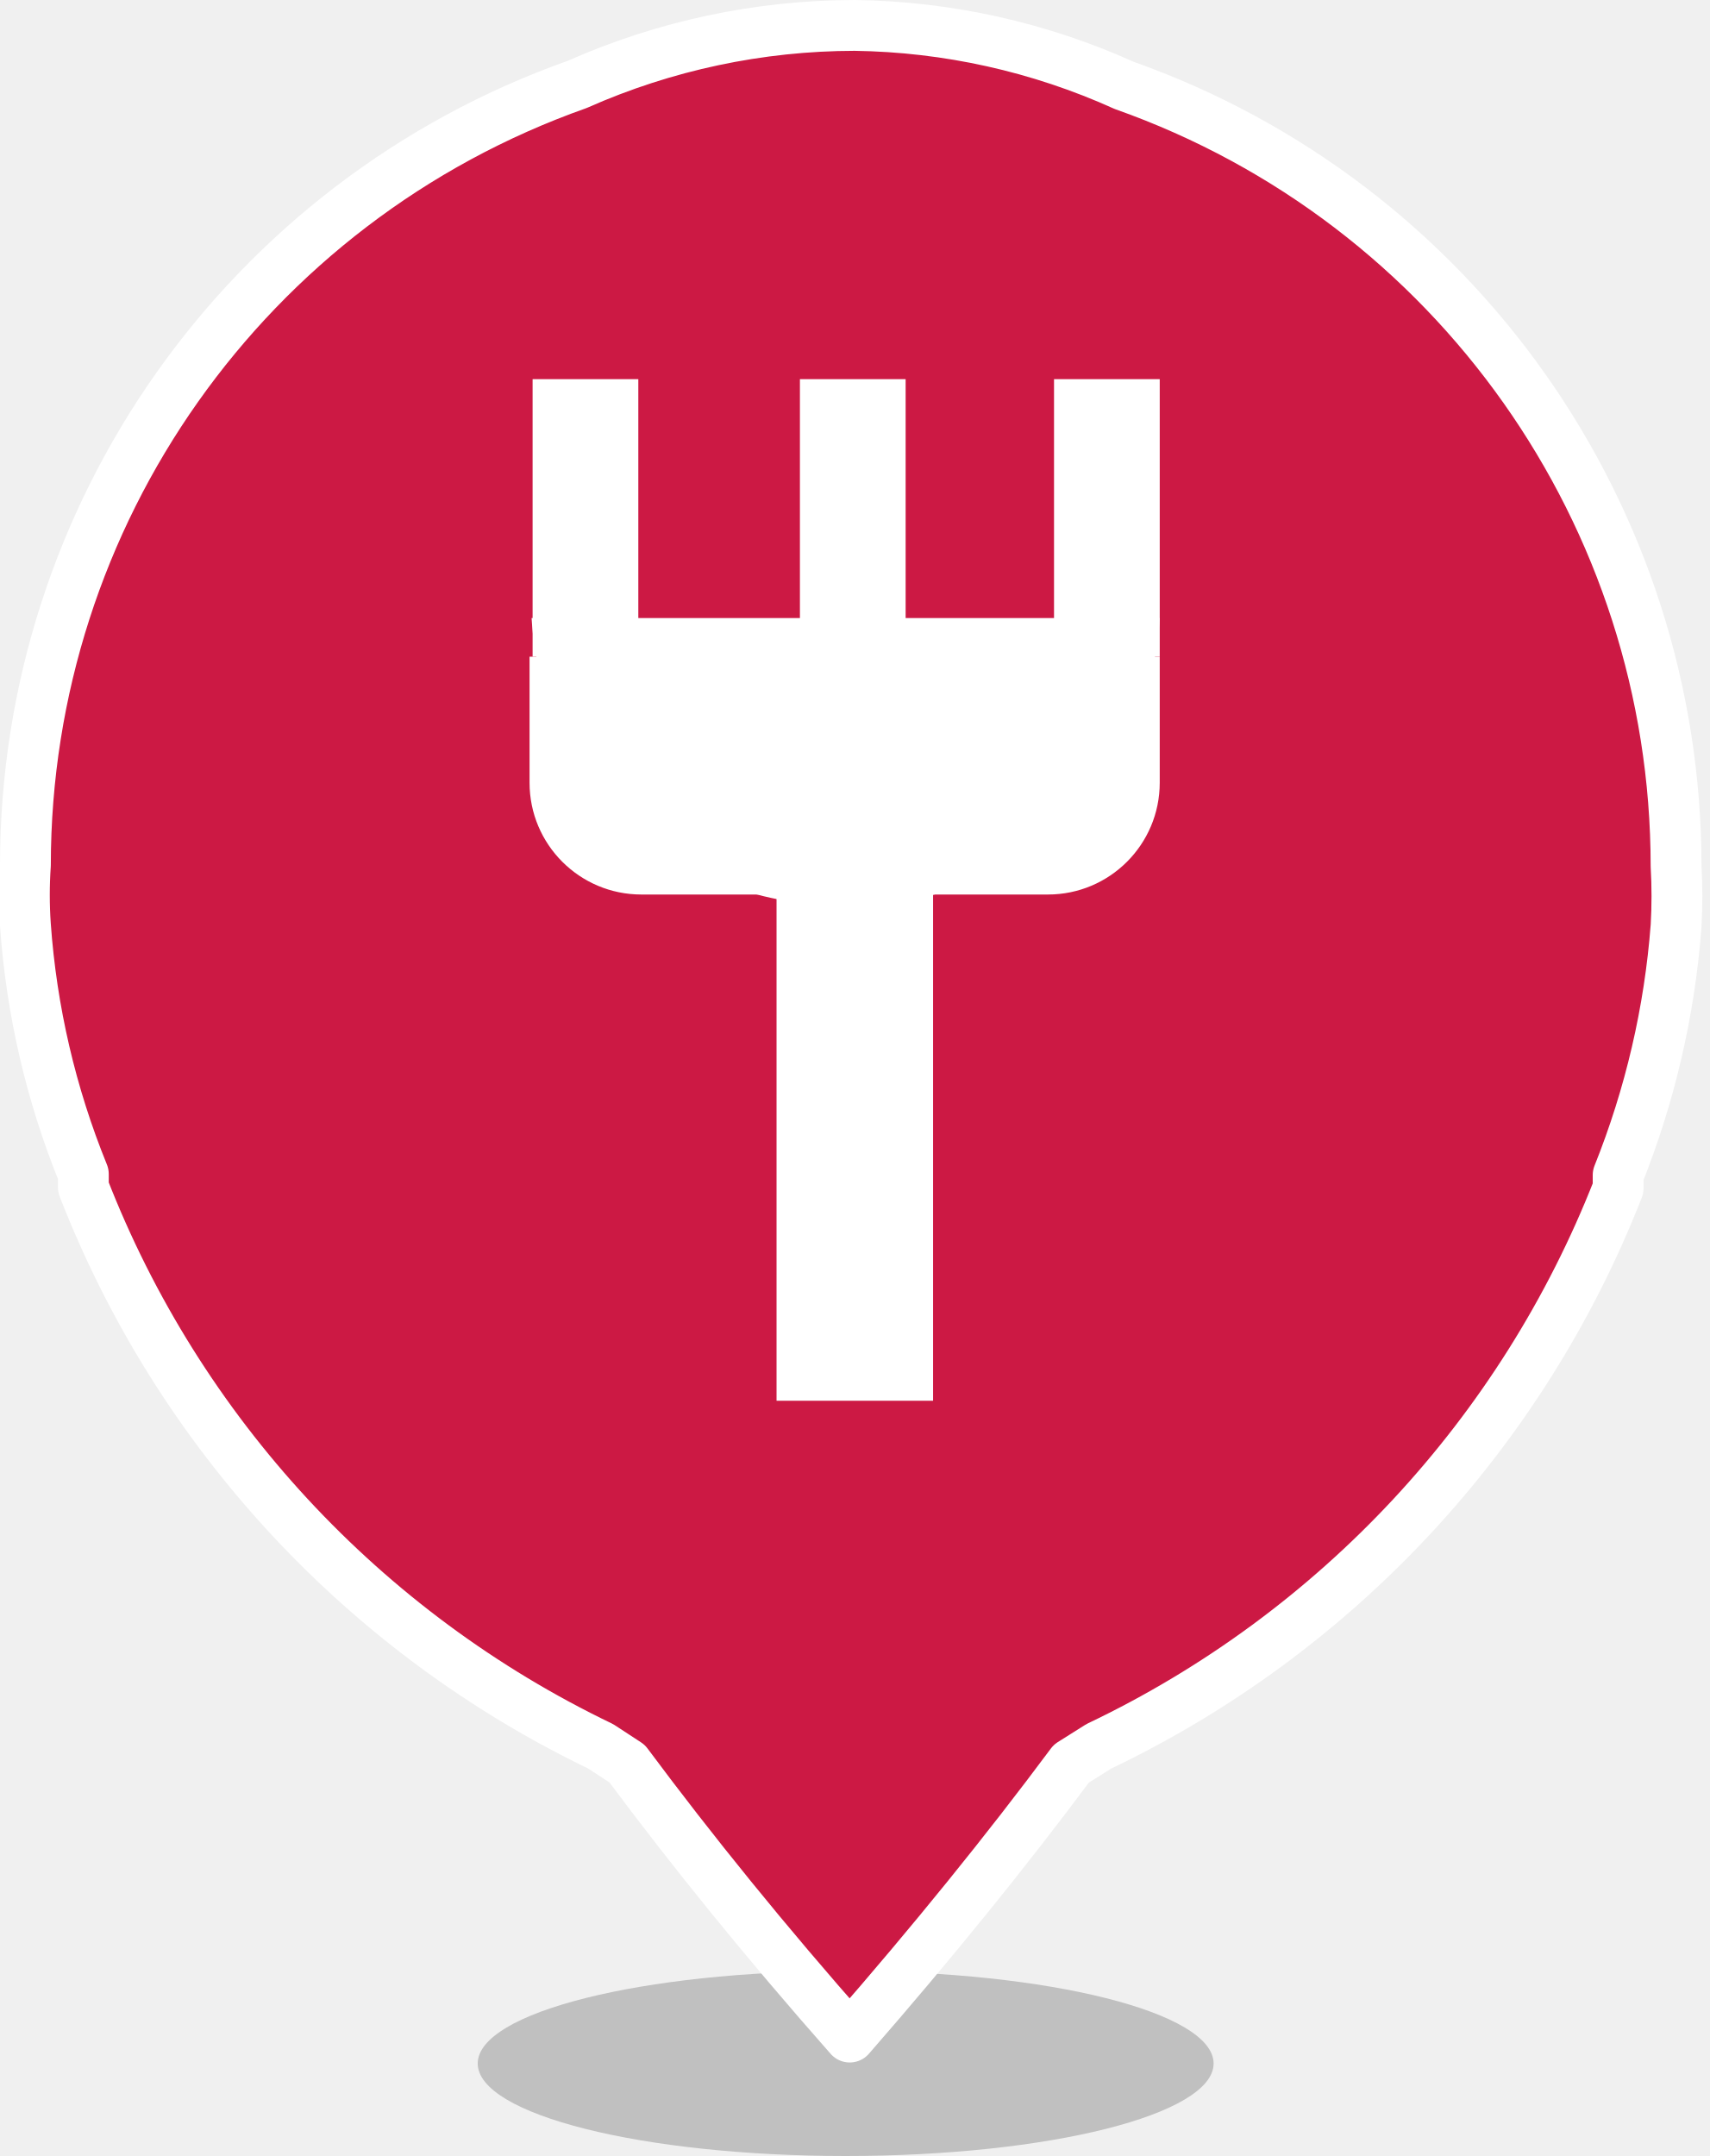
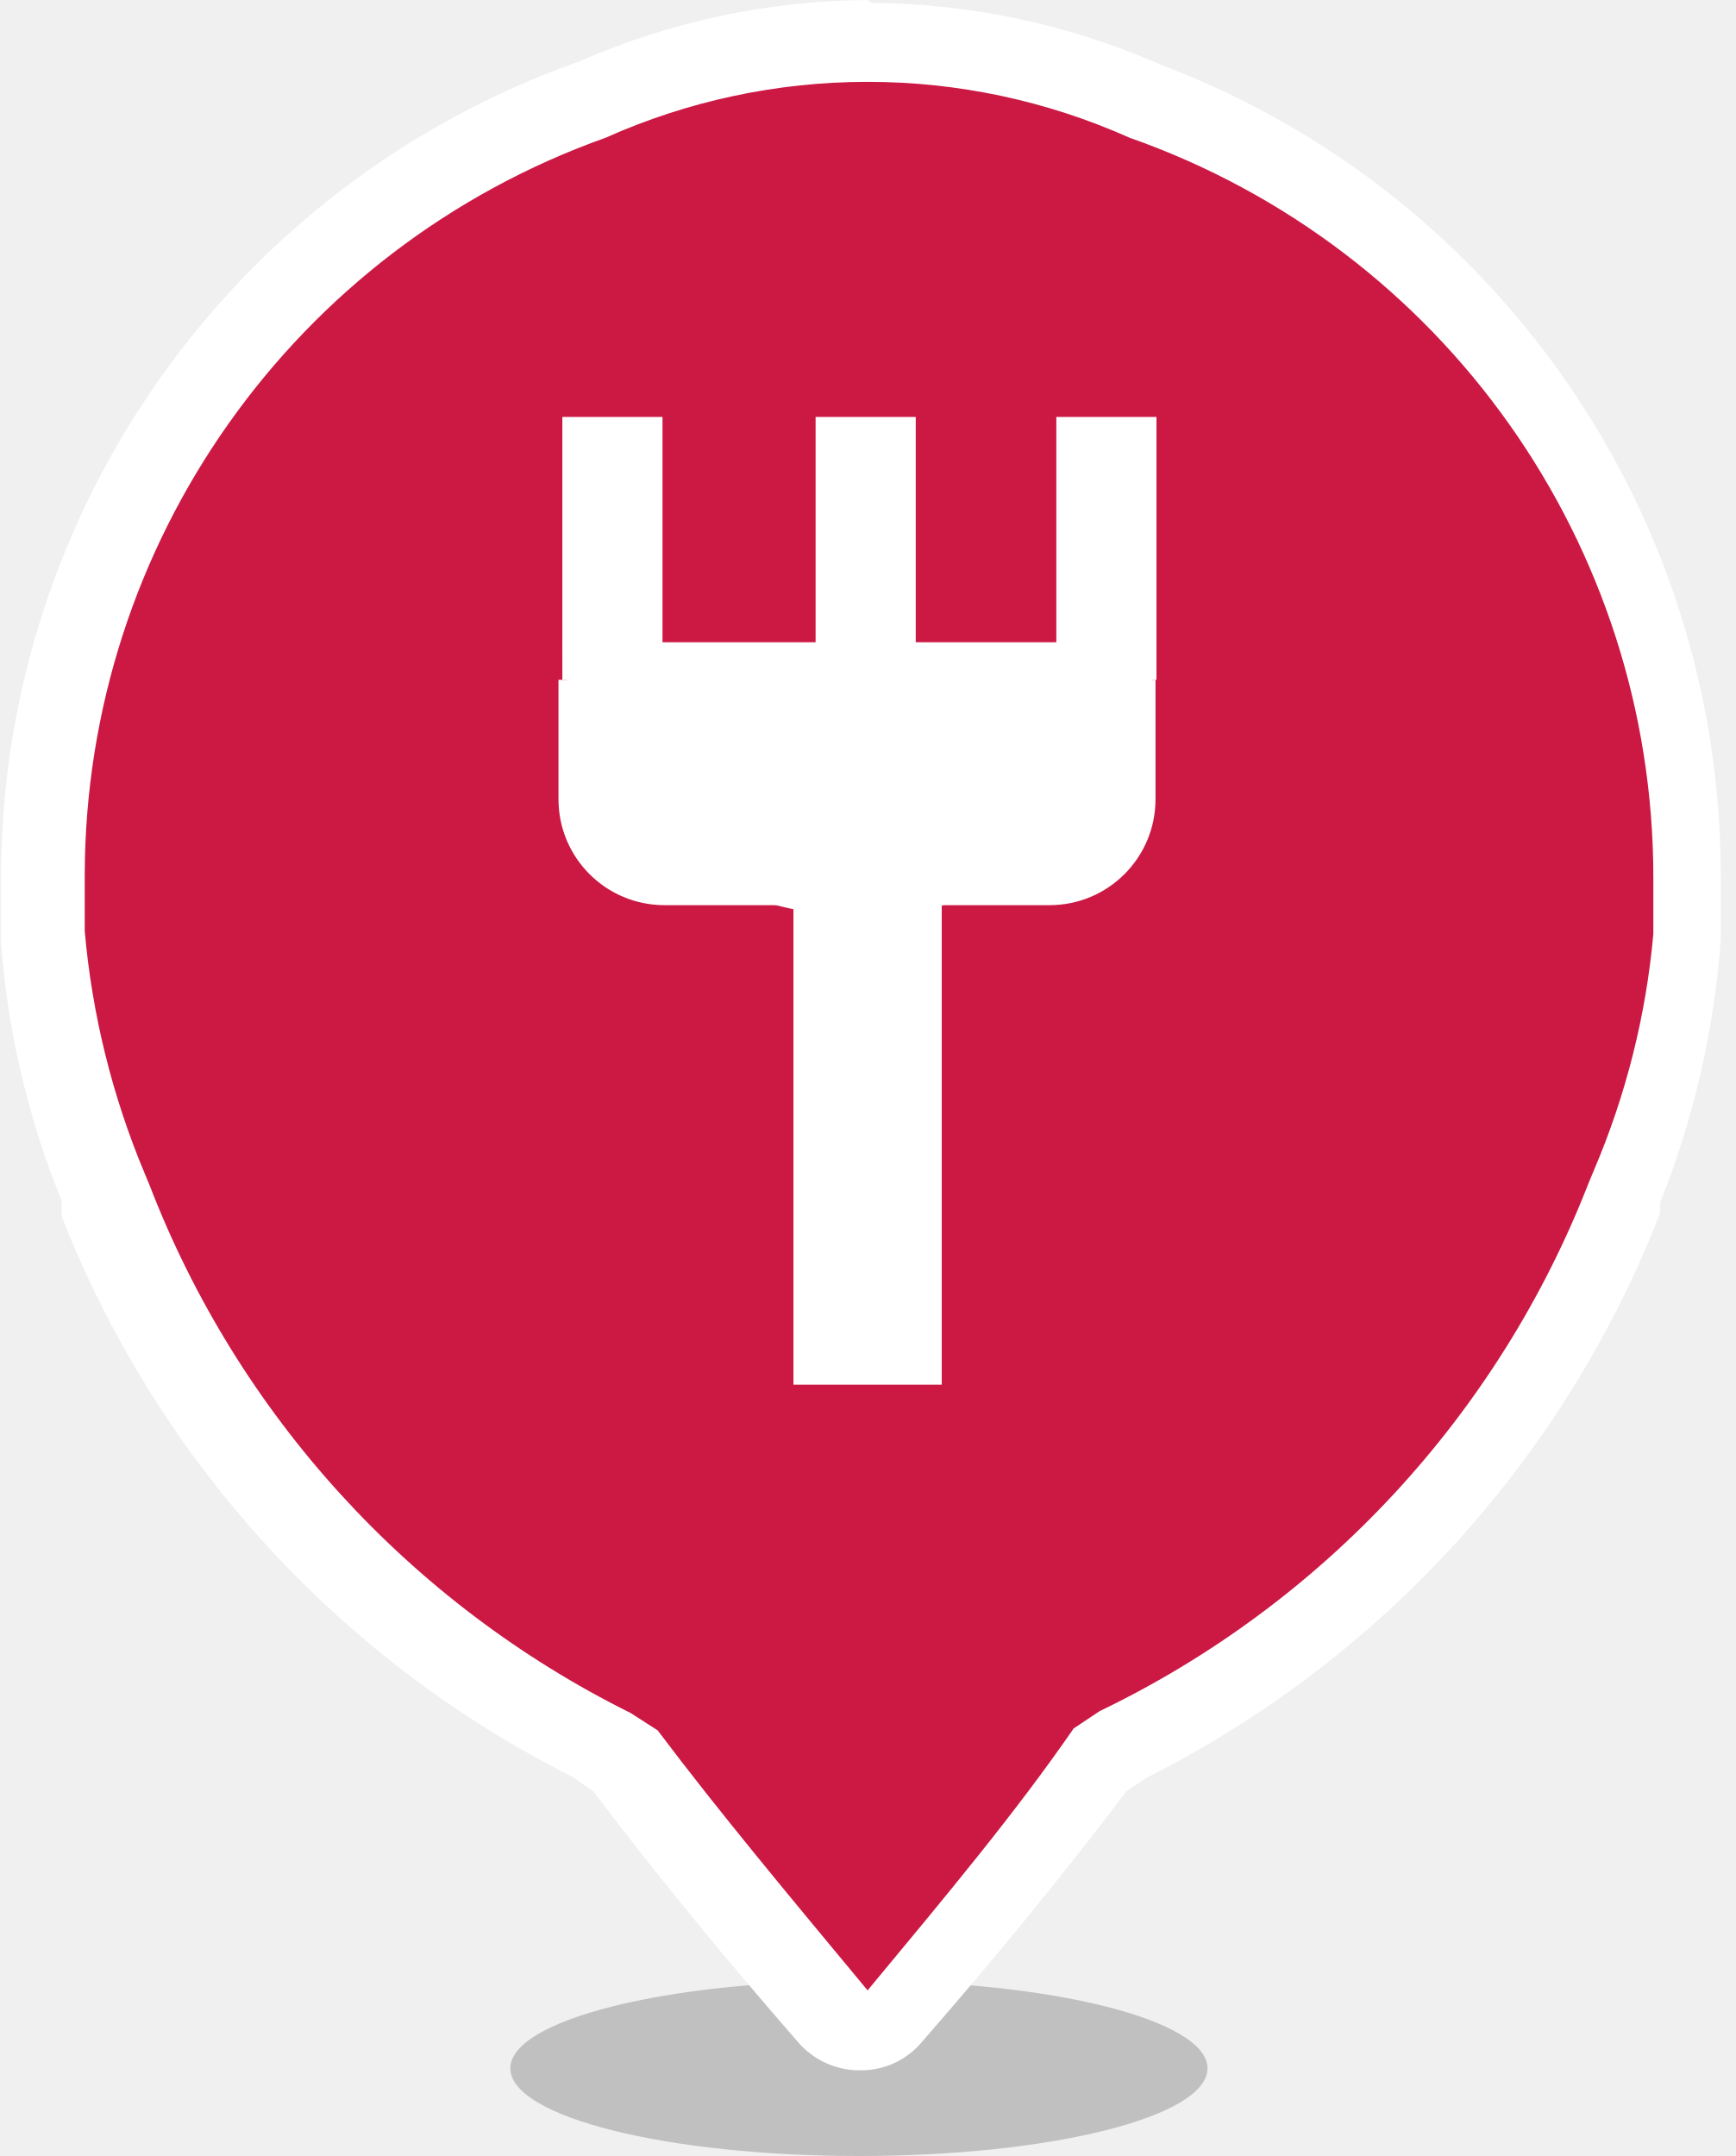
- <svg xmlns="http://www.w3.org/2000/svg" viewBox="0 0 16.82 21.21">
-   <ellipse cx="8.32" cy="20.3" rx="3.62" ry="0.91" opacity="0.2" />
-   <path d="M16.1,11.93h0c0-.05,0-.09,0-.13a8.27,8.27,0,0,0,.57-2.45,5.19,5.19,0,0,0,0-.59,8.15,8.15,0,0,0-5.43-7.68A6.66,6.66,0,0,0,8.59.49a6.75,6.75,0,0,0-2.73.58A8.15,8.15,0,0,0,.43,8.75a4.28,4.28,0,0,0,0,.59A8,8,0,0,0,1,11.79s0,.08,0,.13h0a10.2,10.2,0,0,0,5.09,5.5h0l.26.17c.64.86,1.36,1.75,2.19,2.69.82-.94,1.54-1.83,2.18-2.69l.27-.17h0A10.2,10.2,0,0,0,16.1,11.93Z" transform="translate(-0.18 -0.24)" fill="#cc1944" stroke="#fff" stroke-linecap="round" stroke-linejoin="round" stroke-width="0.5" />
-   <path d="M11.59,6.32A3,3,0,0,1,8.5,9.14,3,3,0,0,1,5.41,6.32Z" transform="translate(-0.18 -0.24)" fill="#fff" />
-   <rect x="7.87" y="3.73" width="1.04" height="2.73" fill="#fff" />
-   <rect x="5.24" y="3.73" width="1.04" height="2.73" fill="#fff" />
-   <rect x="10.37" y="3.73" width="1.04" height="2.73" fill="#fff" />
-   <rect x="7.64" y="8.13" width="1.54" height="5.65" fill="#fff" />
-   <path d="M5.24,6.46h6.17a0,0,0,0,1,0,0V7.7a1.1,1.1,0,0,1-1.1,1.1h-4a1.1,1.1,0,0,1-1.1-1.1V6.46a0,0,0,0,1,0,0Z" fill="#fff" />
+ <svg xmlns="http://www.w3.org/2000/svg" viewBox="0 0 18.02 22.39">
+   <ellipse cx="8.92" cy="21.48" rx="3.62" ry="0.91" opacity="0.2" />
+   <path d="M9.46,21.41a.41.41,0,0,1-.32-.15C8.38,20.4,7.67,19.53,7,18.61a1,1,0,0,0-.19-.12l-.07,0a10.69,10.69,0,0,1-5.17-5.66l.34-.29-.39.15a8.3,8.3,0,0,1-.59-2.58,4.69,4.69,0,0,1,0-.62A8.58,8.58,0,0,1,6.59,1.36,7,7,0,0,1,9.46.76a7.09,7.09,0,0,1,2.9.61A8.57,8.57,0,0,1,18,9.44h0a4.86,4.86,0,0,1,0,.63,8.3,8.3,0,0,1-.59,2.57l-.44,0,.4.13a10.64,10.64,0,0,1-5.18,5.7l-.07,0a1.51,1.51,0,0,0-.19.12c-.69.92-1.4,1.79-2.16,2.65A.41.41,0,0,1,9.46,21.41Z" transform="translate(-0.45 -0.33)" fill="#cc1944" />
+   <path d="M9.46,1.18a6.66,6.66,0,0,1,2.72.58,8.14,8.14,0,0,1,5.44,7.68s0,.23,0,.59A8.09,8.09,0,0,1,17,12.49l-.05.12v0a10.19,10.19,0,0,1-5.08,5.49h0l-.27.18C11,19.15,10.29,20,9.46,21,8.63,20,7.92,19.15,7.28,18.3L7,18.12H7A10.23,10.23,0,0,1,2,12.63v0l-.05-.12A8.4,8.4,0,0,1,1.33,10c0-.36,0-.59,0-.59A8.14,8.14,0,0,1,6.74,1.76a6.66,6.66,0,0,1,2.72-.58m0-.85a7.61,7.61,0,0,0-3,.64,9,9,0,0,0-6,8.47s0,.27,0,.67a8.87,8.87,0,0,0,.63,2.69l0,.11,0,.05a11,11,0,0,0,5.32,5.83l.08.06.12.08c.68.9,1.38,1.75,2.13,2.61a.84.84,0,0,0,.64.29.82.82,0,0,0,.64-.29c.75-.86,1.45-1.71,2.13-2.61l.12-.08.09-.06a11.05,11.05,0,0,0,5.33-5.86l0-.11a9.12,9.12,0,0,0,.63-2.73c0-.38,0-.63,0-.66A9,9,0,0,0,12.5,1a7.61,7.61,0,0,0-3-.64Z" transform="translate(-0.45 -0.33)" fill="#fff" />
+   <path d="M12.46,7A3,3,0,0,1,9.37,9.83,3,3,0,0,1,6.29,7Z" transform="translate(-0.45 -0.33)" fill="#fff" />
+   <rect x="8.47" y="4.33" width="1.04" height="2.73" fill="#fff" />
+   <rect x="5.84" y="4.33" width="1.04" height="2.73" fill="#fff" />
+   <rect x="10.97" y="4.33" width="1.04" height="2.73" fill="#fff" />
+   <rect x="8.24" y="8.73" width="1.54" height="5.65" fill="#fff" />
+   <path d="M5.84,7.06H12a0,0,0,0,1,0,0V8.3a1.1,1.1,0,0,1-1.1,1.1h-4a1.1,1.1,0,0,1-1.1-1.1V7.06a0,0,0,0,1,0,0Z" fill="#fff" />
</svg>
